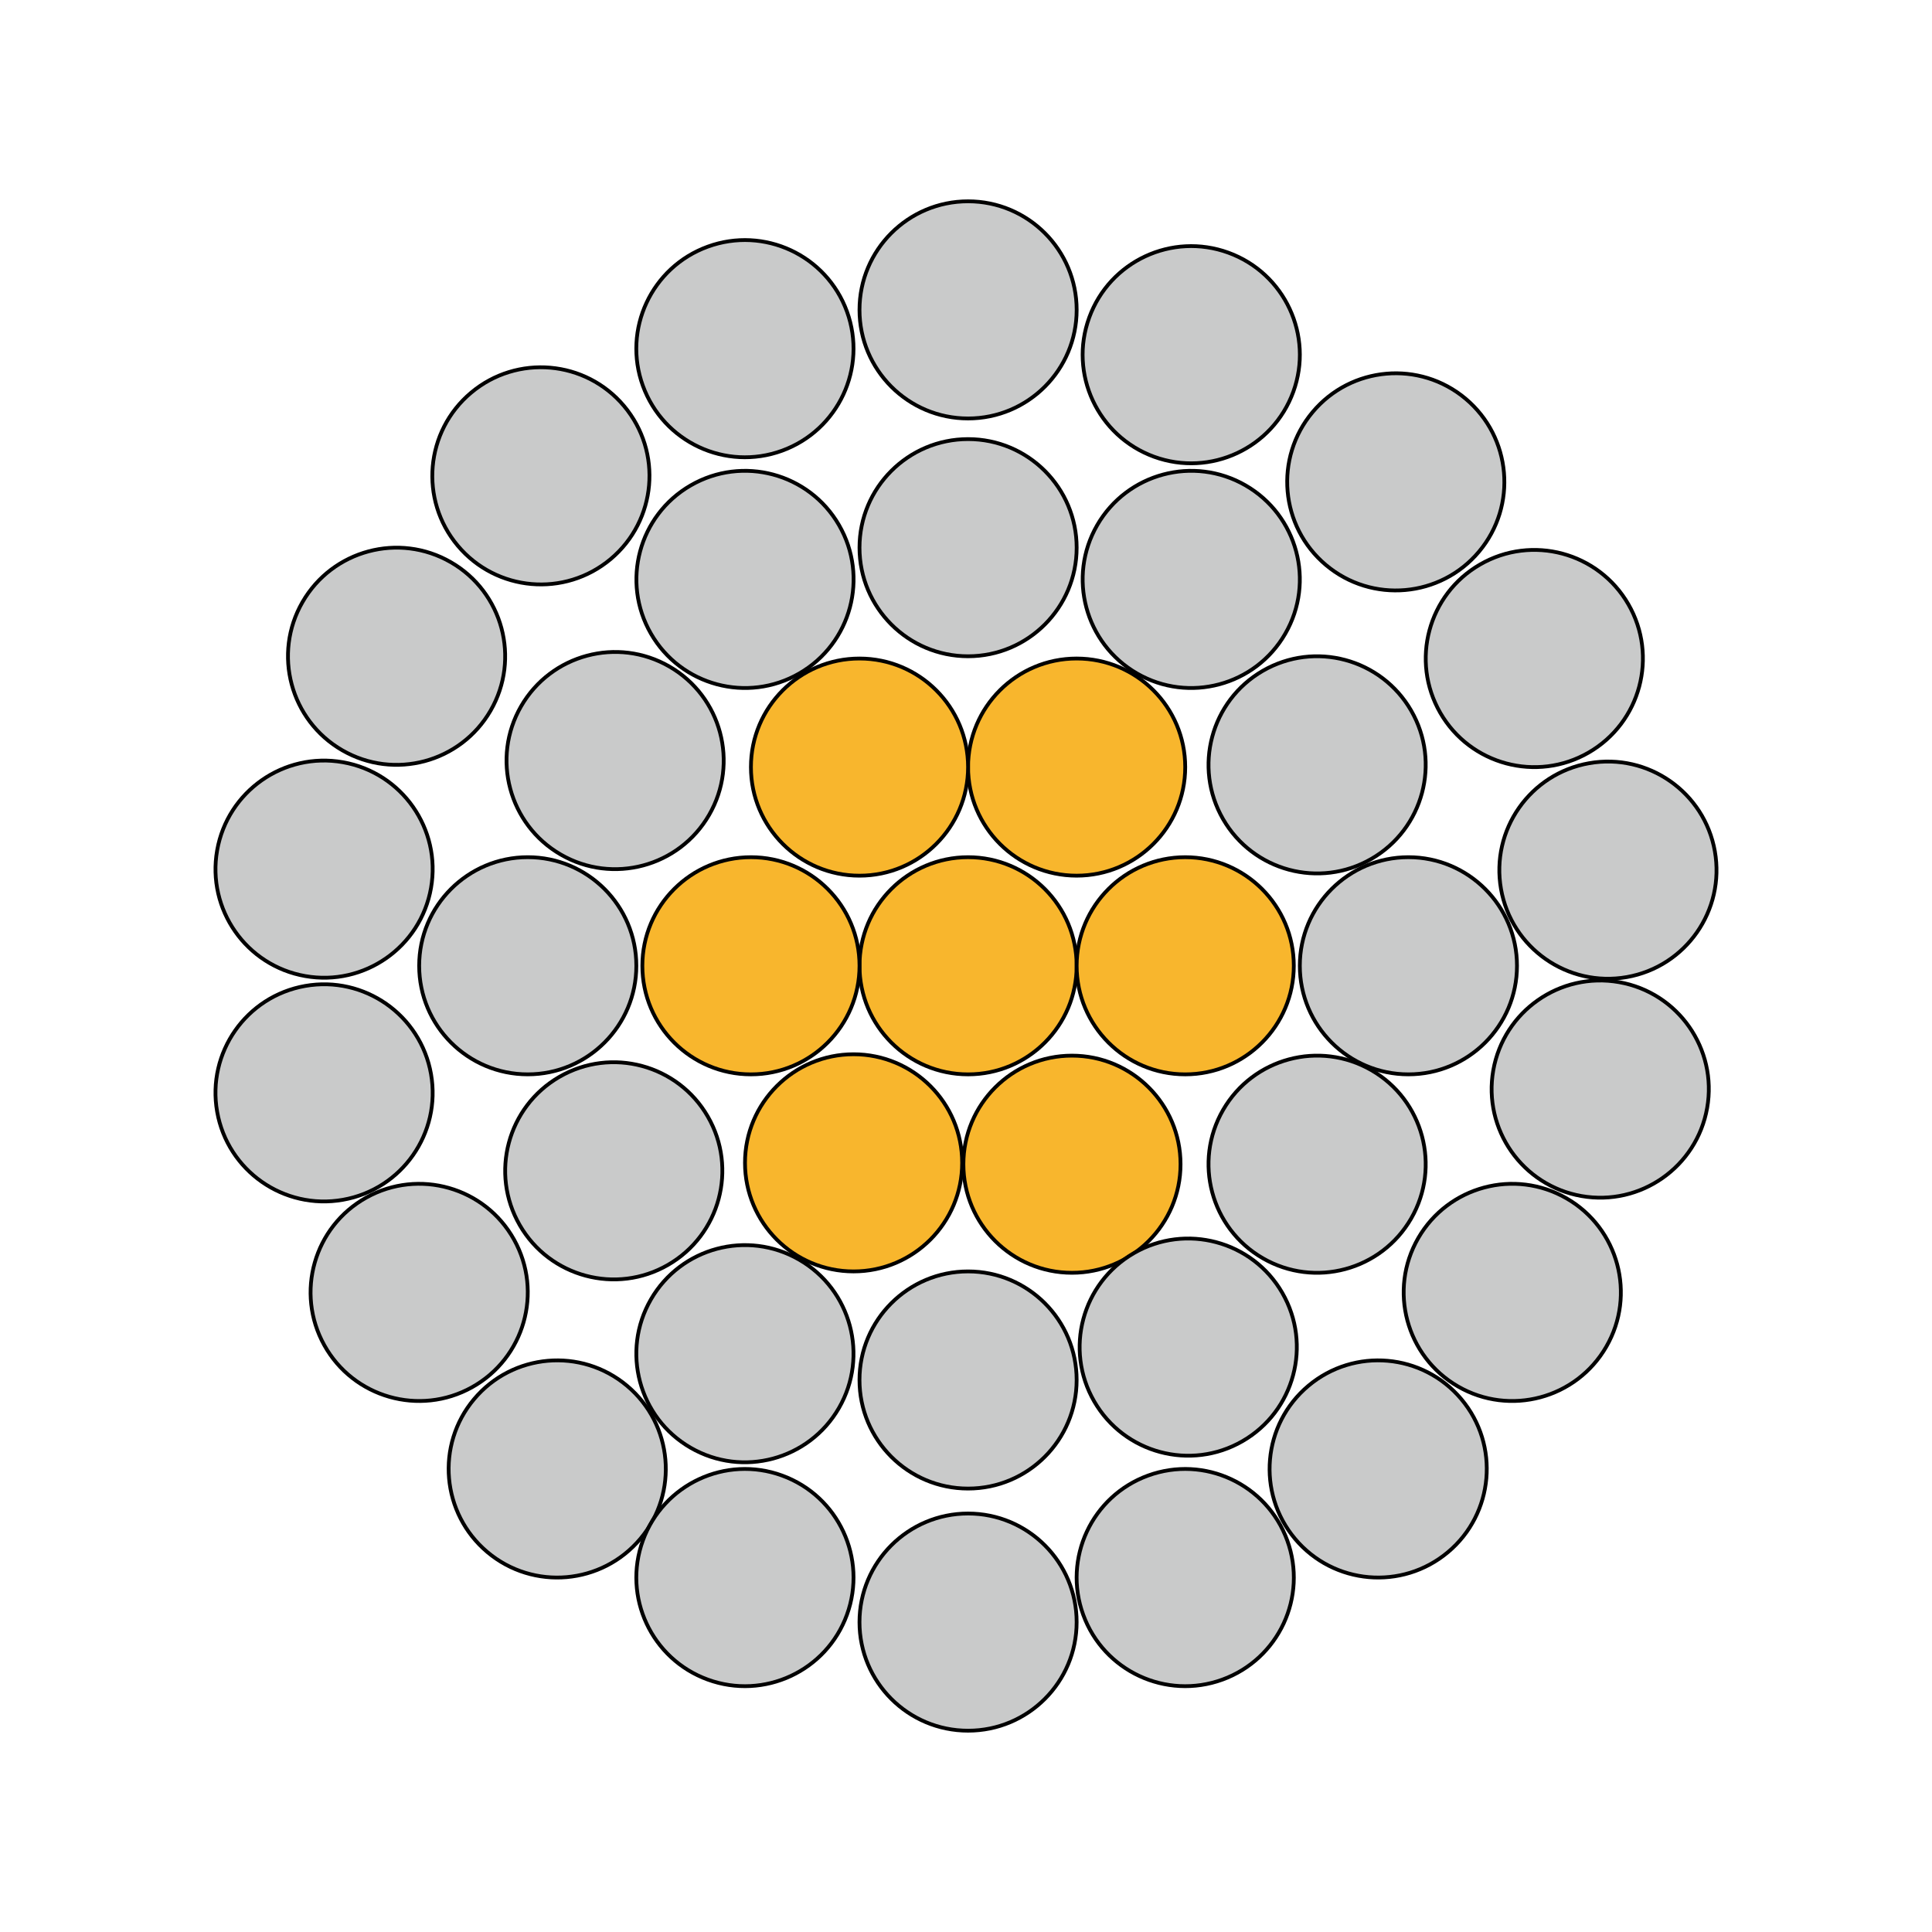
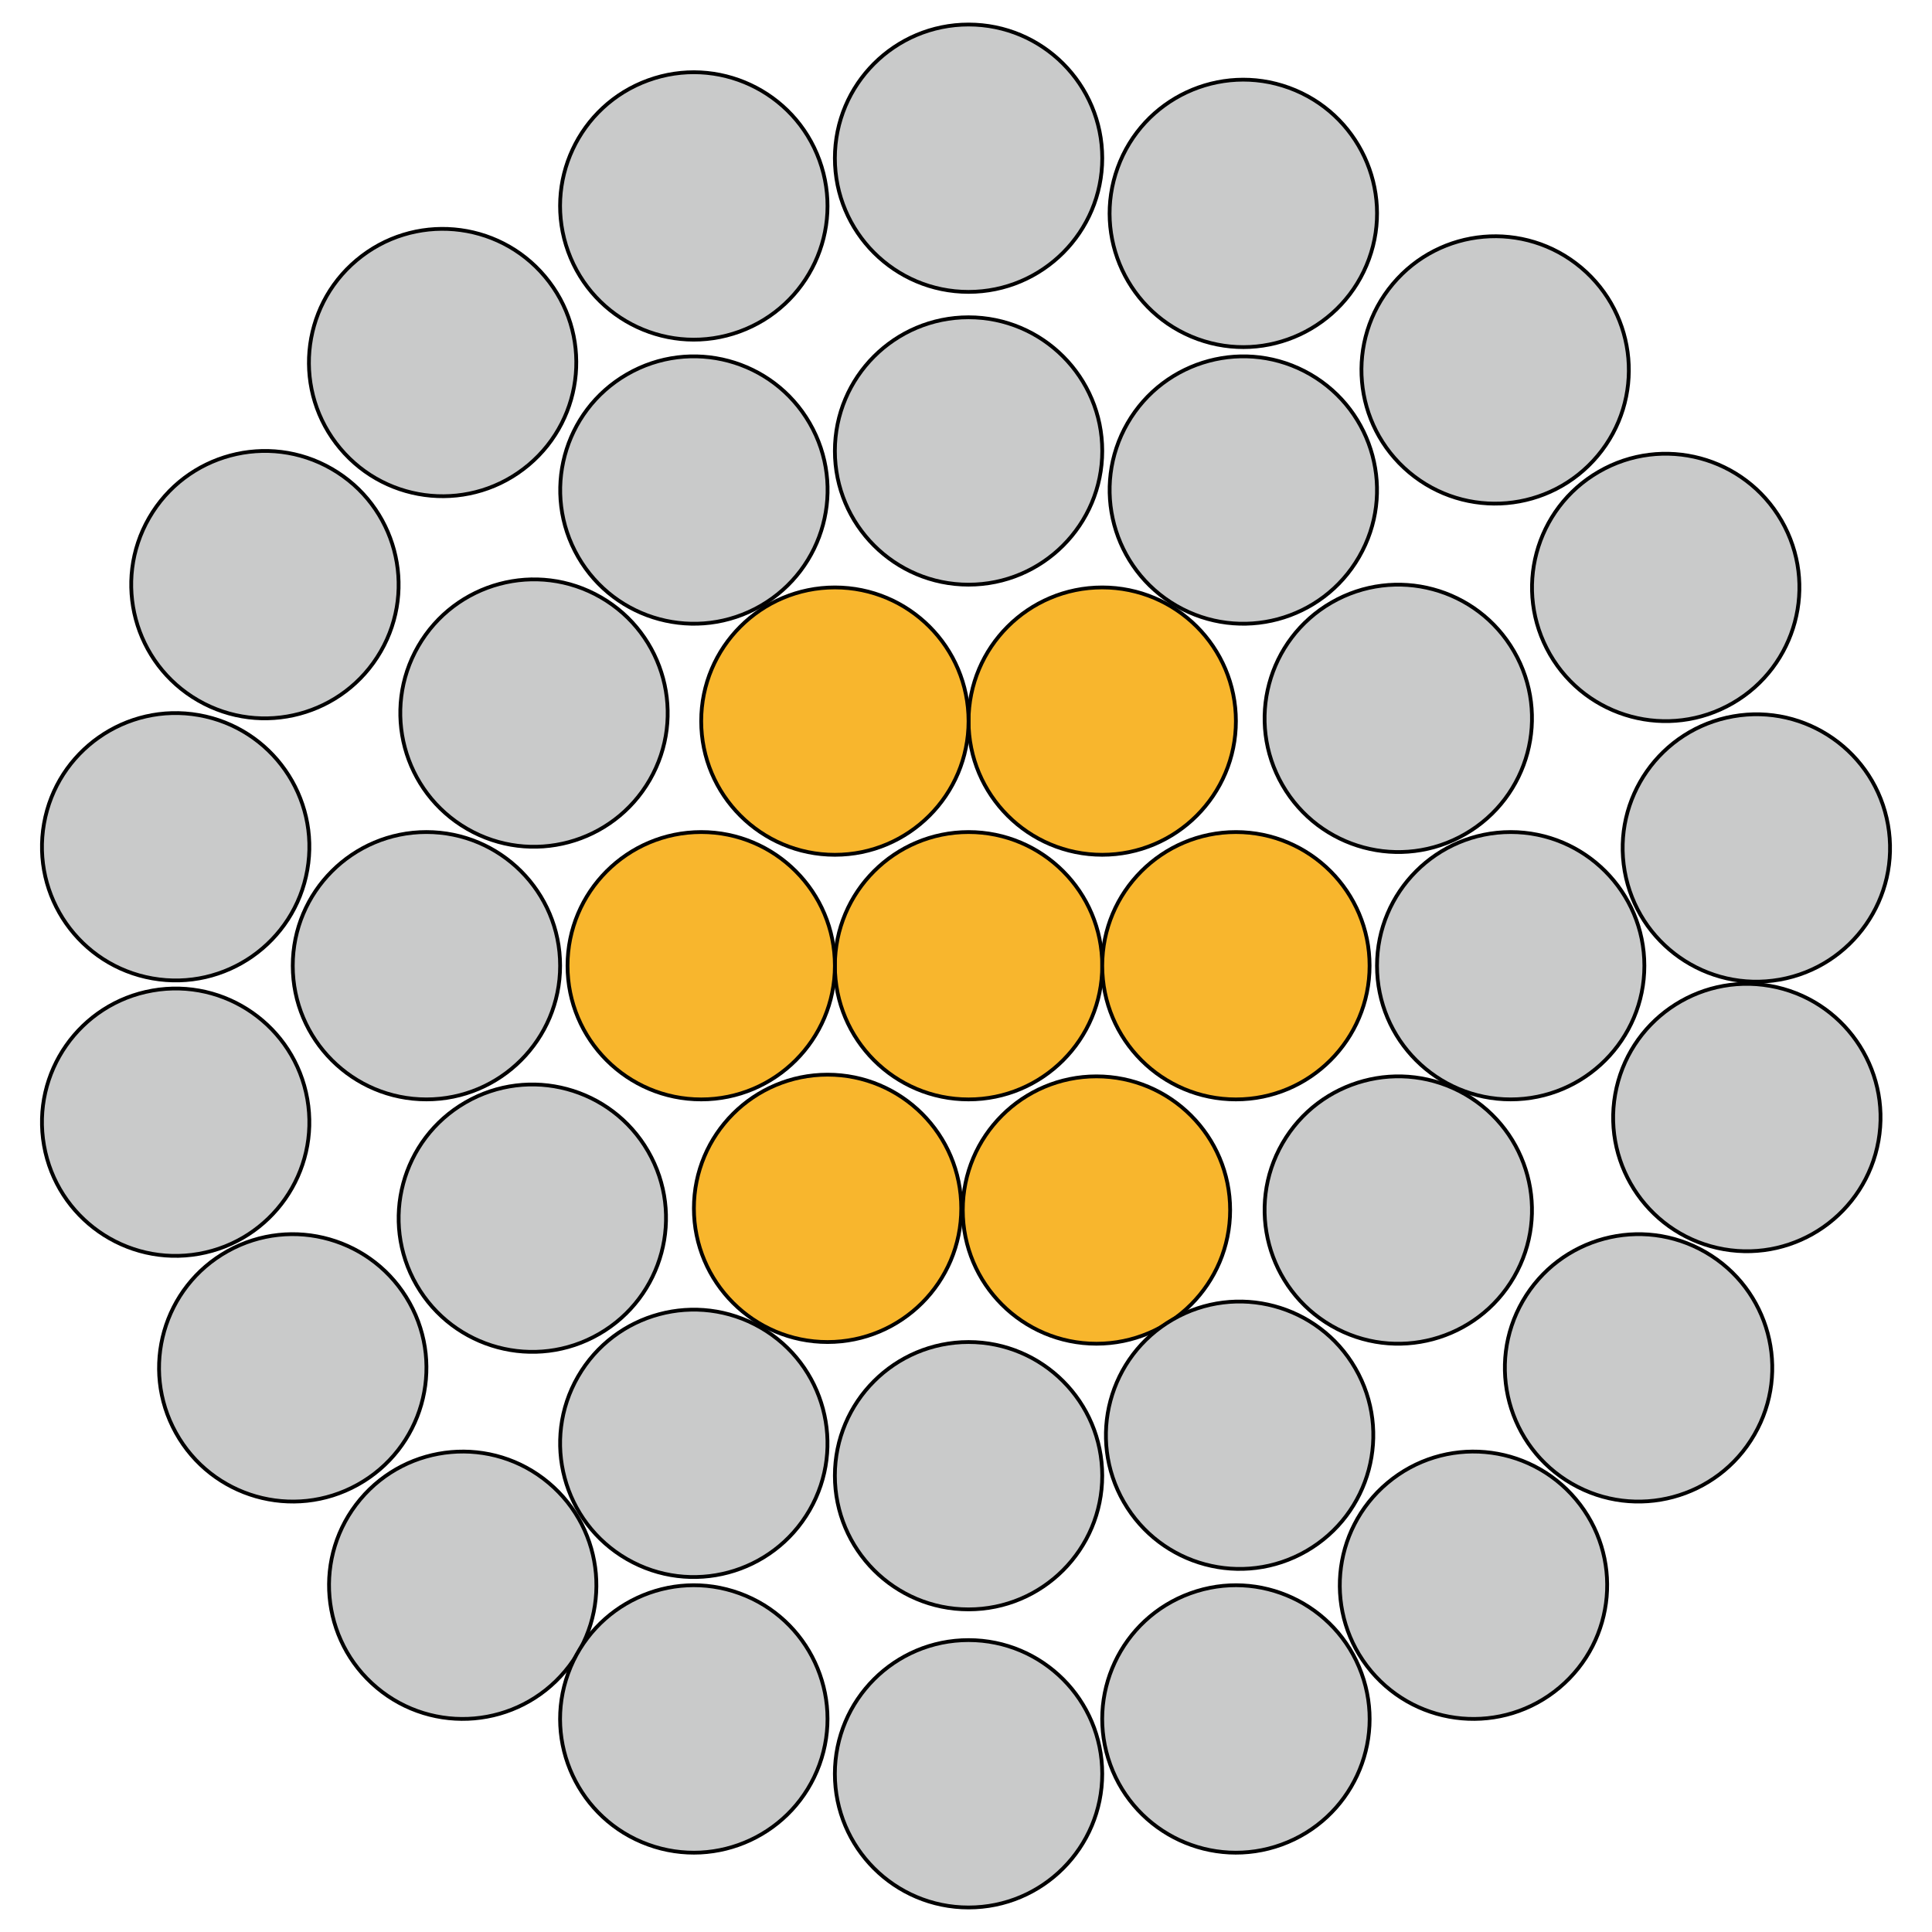
<svg xmlns="http://www.w3.org/2000/svg" version="1.1" id="Layer_1" x="0px" y="0px" width="512" height="512" viewBox="0 0 512 512" enable-background="new 0 0 500 600" xml:space="preserve">
  <defs id="defs39" />
-   <g id="g39" transform="translate(56.60251,52.85)">
-     <circle fill="#f8b62d" stroke="#000000" stroke-miterlimit="10" cx="199.948" cy="203.092" r="28.774" id="circle1" />
-     <circle fill="#f8b62d" stroke="#000000" stroke-miterlimit="10" cx="228.72" cy="150.438" r="28.773" id="circle3" />
-     <circle fill="#f8b62d" stroke="#000000" stroke-miterlimit="10" cx="142.404" cy="203.092" r="28.774" id="circle4" />
-     <circle fill="#f8b62d" stroke="#000000" stroke-miterlimit="10" cx="257.495" cy="203.092" r="28.773" id="circle5" />
-     <circle fill="#f8b62d" stroke="#000000" stroke-miterlimit="10" cx="169.604" cy="255.314" r="28.774" id="circle6" />
-     <circle fill="#f8b62d" stroke="#000000" stroke-miterlimit="10" cx="227.478" cy="255.679" r="28.773" id="circle7" />
-     <path fill="#f8b62d" stroke="#000000" stroke-miterlimit="10" d="m 142.402,150.438 c 0,15.892 12.884,28.776 28.772,28.776 15.891,0 28.775,-12.884 28.775,-28.776 0,-15.891 -12.885,-28.772 -28.775,-28.772 -15.888,-10e-4 -28.772,12.881 -28.772,28.772 z" id="path7" />
-     <path fill="#c9caca" stroke="#000000" stroke-miterlimit="10" d="m 171.175,92.29 c 0,15.892 12.884,28.776 28.772,28.776 15.892,0 28.777,-12.884 28.777,-28.776 0,-15.891 -12.886,-28.773 -28.777,-28.773 -15.888,0 -28.772,12.881 -28.772,28.773 z" id="path8" />
-     <path fill="#c9caca" stroke="#000000" stroke-miterlimit="10" d="m 171.174,29.272 c 0,15.892 12.884,28.776 28.772,28.776 15.893,0 28.778,-12.884 28.778,-28.776 0,-15.891 -12.886,-28.772 -28.778,-28.772 -15.888,0 -28.772,12.881 -28.772,28.772 z" id="path9" />
-     <path fill="#c9caca" stroke="#000000" stroke-miterlimit="10" d="m 113.768,49.39 c 5.436,14.934 21.948,22.634 36.881,17.2 14.932,-5.436 22.634,-21.949 17.199,-36.884 -5.436,-14.933 -21.95,-22.629 -36.882,-17.194 -14.931,5.433 -22.633,21.945 -17.198,36.878 z" id="path10" />
-     <path fill="#c9caca" stroke="#000000" stroke-miterlimit="10" d="m 64.699,91.751 c 10.214,12.174 28.364,13.763 40.539,3.55 12.17,-10.215 13.761,-28.367 3.543,-40.543 -10.212,-12.172 -28.364,-13.757 -40.538,-3.541 -12.172,10.21 -13.762,28.361 -3.544,40.534 z" id="path11" />
-     <path fill="#c9caca" stroke="#000000" stroke-miterlimit="10" d="m 34.108,145.984 c 13.761,7.946 31.358,3.232 39.307,-10.529 7.946,-13.761 3.229,-31.363 -10.536,-39.31 -13.759,-7.947 -31.358,-3.226 -39.304,10.537 -7.947,13.758 -3.233,31.357 10.533,39.302 z" id="path12" />
-     <path fill="#c9caca" stroke="#000000" stroke-miterlimit="10" d="m 24.283,205.817 c 15.65,2.764 30.575,-7.684 33.336,-23.333 2.761,-15.647 -7.692,-30.576 -23.347,-33.336 -15.645,-2.761 -30.569,7.694 -33.328,23.344 -2.762,15.646 7.686,30.573 23.339,33.325 z" id="path13" />
-     <path fill="#c9caca" stroke="#000000" stroke-miterlimit="10" d="m 34.274,265.105 c 15.65,-2.758 26.103,-17.68 23.344,-33.33 -2.758,-15.647 -17.686,-26.1 -33.344,-23.34 C 8.632,211.191 -1.818,226.121 0.942,241.771 3.7,257.415 18.621,267.868 34.274,265.105 Z" id="path14" />
-     <path fill="#c9caca" stroke="#000000" stroke-miterlimit="10" d="m 68.461,314.798 c 13.891,-7.723 18.893,-25.24 11.171,-39.129 -7.719,-13.889 -25.242,-18.891 -39.138,-11.164 -13.883,7.717 -18.884,25.24 -11.159,39.129 7.716,13.887 25.235,18.889 39.126,11.164 z" id="path15" />
-     <path fill="#c9caca" stroke="#000000" stroke-miterlimit="10" d="m 113.107,354.933 c 10.215,-12.174 8.631,-30.32 -3.541,-40.537 -12.172,-10.213 -30.327,-8.625 -40.546,3.553 -10.209,12.164 -8.62,30.318 3.555,40.535 12.168,10.214 30.317,8.628 40.532,-3.551 z" id="path16" />
-     <path fill="#c9caca" stroke="#000000" stroke-miterlimit="10" d="m 167.847,375.065 c 5.436,-14.936 -2.262,-31.447 -17.194,-36.883 -14.931,-5.434 -31.448,2.268 -36.885,17.207 -5.434,14.922 2.268,31.438 17.204,36.873 14.929,5.438 31.441,-2.259 36.875,-17.197 z" id="path17" />
-     <path fill="#c9caca" stroke="#000000" stroke-miterlimit="10" d="m 228.719,377.028 c 0,-15.893 -12.879,-28.777 -28.773,-28.777 -15.887,-0.002 -28.774,12.885 -28.774,28.783 -0.002,15.883 12.885,28.766 28.778,28.766 15.89,0.004 28.771,-12.879 28.769,-28.772 z" id="path18" />
-     <path fill="#c9caca" stroke="#000000" stroke-miterlimit="10" d="m 284.533,355.384 c -5.437,-14.934 -21.943,-22.635 -36.878,-17.201 -14.933,5.434 -22.635,21.951 -17.194,36.893 5.429,14.924 21.945,22.621 36.881,17.188 14.931,-5.435 22.631,-21.945 17.191,-36.88 z" id="path20" />
-     <path fill="#c9caca" stroke="#000000" stroke-miterlimit="10" d="m 330.671,317.946 c -10.218,-12.174 -28.36,-13.766 -40.538,-3.549 -12.175,10.211 -13.763,28.367 -3.54,40.549 10.207,12.164 28.358,13.752 40.533,3.535 12.174,-10.212 13.767,-28.361 3.545,-40.535 z" id="path21" />
-     <path fill="#c9caca" stroke="#000000" stroke-miterlimit="10" d="m 358.554,264.732 c -13.766,-7.945 -31.355,-3.234 -39.312,10.531 -7.944,13.762 -3.225,31.361 10.548,39.314 13.75,7.938 31.351,3.223 39.295,-10.545 7.946,-13.758 3.236,-31.355 -10.531,-39.3 z" id="path22" />
-     <path fill="#c9caca" stroke="#000000" stroke-miterlimit="10" d="m 372.472,207.433 c -15.653,-2.756 -30.57,7.684 -33.339,23.342 -2.758,15.646 7.698,30.572 23.359,33.336 15.633,2.756 30.56,-7.695 33.318,-23.348 2.76,-15.648 -7.68,-30.574 -23.338,-33.33 z" id="path23" />
-     <path fill="#c9caca" stroke="#000000" stroke-miterlimit="10" d="m 364.522,149.411 c -15.651,2.764 -26.097,17.676 -23.344,33.336 2.761,15.646 17.688,26.095 33.351,23.337 15.633,-2.758 26.086,-17.684 23.324,-33.335 -2.759,-15.648 -17.675,-26.104 -33.331,-23.338 z" id="path24" />
-     <path fill="#c9caca" stroke="#000000" stroke-miterlimit="10" d="m 335.625,96.748 c -13.768,7.951 -18.482,25.536 -10.537,39.311 7.945,13.758 25.545,18.473 39.321,10.524 13.747,-7.939 18.462,-25.54 10.517,-39.304 -7.945,-13.761 -25.54,-18.485 -39.301,-10.531 z" id="path25" />
-     <path fill="#c9caca" stroke="#000000" stroke-miterlimit="10" d="m 291.257,56.354 c -10.223,12.18 -8.635,30.318 3.54,40.543 12.173,10.21 30.326,8.621 40.553,-3.558 10.202,-12.161 8.609,-30.315 -3.56,-40.531 -12.174,-10.214 -30.326,-8.635 -40.533,3.546 z" id="path26" />
-     <path fill="#c9caca" stroke="#000000" stroke-miterlimit="10" d="m 232.052,31.307 c -5.441,14.942 2.257,31.443 17.193,36.887 14.934,5.433 31.442,-2.27 36.888,-17.211 5.431,-14.918 -2.276,-31.432 -17.204,-36.87 -14.937,-5.436 -31.451,2.259 -36.877,17.194 z" id="path27" />
-     <path fill="#c9caca" stroke="#000000" stroke-miterlimit="10" d="m 115.911,115.087 c 7.945,13.763 25.544,18.479 39.306,10.534 13.761,-7.945 18.477,-25.545 10.53,-39.308 -7.945,-13.763 -25.544,-18.476 -39.306,-10.53 -13.757,7.945 -18.476,25.542 -10.53,39.304 z" id="path28" />
-     <path fill="#c9caca" stroke="#000000" stroke-miterlimit="10" d="m 92.023,173.625 c 13.761,7.946 31.361,3.229 39.306,-10.531 7.946,-13.761 3.228,-31.361 -10.533,-39.306 -13.762,-7.946 -31.361,-3.227 -39.307,10.534 -7.94,13.758 -3.23,31.354 10.534,39.303 z" id="path29" />
-     <path fill="#c9caca" stroke="#000000" stroke-miterlimit="10" d="m 83.259,231.862 c 15.888,0 28.773,-12.884 28.773,-28.772 0.002,-15.891 -12.885,-28.774 -28.775,-28.774 -15.89,0 -28.772,12.887 -28.772,28.777 0.002,15.883 12.881,28.769 28.774,28.769 z" id="path30" />
-     <path fill="#c9caca" stroke="#000000" stroke-miterlimit="10" d="m 120.44,282.347 c 13.758,-7.941 18.474,-25.545 10.532,-39.303 -7.946,-13.764 -25.545,-18.477 -39.307,-10.531 -13.764,7.945 -18.477,25.545 -10.531,39.307 7.945,13.755 25.541,18.476 39.306,10.527 z" id="path31" />
-     <path fill="#c9caca" stroke="#000000" stroke-miterlimit="10" d="m 165.728,320.282 c 7.944,-13.758 3.228,-31.357 -10.531,-39.303 -13.765,-7.949 -31.363,-3.23 -39.306,10.533 -7.949,13.762 -3.228,31.359 10.533,39.305 13.757,7.942 31.356,3.231 39.304,-10.535 z" id="path32" />
-     <path fill="#c9caca" stroke="#000000" stroke-miterlimit="10" d="m 228.719,312.86 c 0,-15.885 -12.884,-28.77 -28.771,-28.771 -15.896,0 -28.777,12.885 -28.775,28.773 0,15.895 12.887,28.775 28.775,28.773 15.887,0.001 28.771,-12.878 28.771,-28.775 z" id="path33" />
-     <path fill="#c9caca" stroke="#000000" stroke-miterlimit="10" d="m 283.211,289.763 c -7.945,-13.76 -25.546,-18.477 -39.307,-10.533 -13.766,7.947 -18.477,25.547 -10.531,39.305 7.946,13.768 25.55,18.479 39.307,10.533 13.756,-7.946 18.478,-25.54 10.531,-39.305 z" id="path34" />
-     <path fill="#c9caca" stroke="#000000" stroke-miterlimit="10" d="m 306.836,230.759 c -13.761,-7.939 -31.361,-3.227 -39.307,10.533 -7.951,13.766 -3.229,31.363 10.531,39.305 13.762,7.951 31.365,3.227 39.307,-10.531 7.941,-13.756 3.23,-31.356 -10.531,-39.307 z" id="path35" />
-     <path fill="#c9caca" stroke="#000000" stroke-miterlimit="10" d="m 316.641,174.317 c -15.892,0.004 -28.775,12.886 -28.775,28.773 0,15.899 12.884,28.778 28.775,28.772 15.891,0.006 28.774,-12.889 28.774,-28.772 -0.005,-15.882 -12.883,-28.769 -28.774,-28.773 z" id="path36" />
-     <path fill="#c9caca" stroke="#000000" stroke-miterlimit="10" d="m 278.058,124.921 c -13.757,7.948 -18.478,25.546 -10.532,39.307 7.95,13.767 25.545,18.479 39.307,10.53 13.767,-7.942 18.477,-25.55 10.531,-39.305 -7.946,-13.753 -25.54,-18.474 -39.306,-10.532 z" id="path37" />
-     <path fill="#c9caca" stroke="#000000" stroke-miterlimit="10" d="m 234.169,86.313 c -7.94,13.762 -3.229,31.362 10.531,39.306 13.771,7.948 31.366,3.231 39.307,-10.534 7.951,-13.761 3.225,-31.366 -10.531,-39.305 -13.757,-7.939 -31.356,-3.23 -39.307,10.533 z" id="path38" />
+   <g id="g39" transform="matrix(1.231197,0,0,1.231187,10.50239,5.884401)" style="stroke-width:0.812">
+     <circle fill="#f8b62d" stroke="#000000" stroke-miterlimit="10" cx="199.948" cy="203.092" r="28.774" id="circle1" style="stroke-width:0.812" />
+     <circle fill="#f8b62d" stroke="#000000" stroke-miterlimit="10" cx="228.72" cy="150.438" r="28.773" id="circle3" style="stroke-width:0.812" />
+     <circle fill="#f8b62d" stroke="#000000" stroke-miterlimit="10" cx="142.404" cy="203.092" r="28.774" id="circle4" style="stroke-width:0.812" />
+     <circle fill="#f8b62d" stroke="#000000" stroke-miterlimit="10" cx="257.495" cy="203.092" r="28.773" id="circle5" style="stroke-width:0.812" />
+     <circle fill="#f8b62d" stroke="#000000" stroke-miterlimit="10" cx="169.604" cy="255.314" r="28.774" id="circle6" style="stroke-width:0.812" />
+     <circle fill="#f8b62d" stroke="#000000" stroke-miterlimit="10" cx="227.478" cy="255.679" r="28.773" id="circle7" style="stroke-width:0.812" />
+     <path fill="#f8b62d" stroke="#000000" stroke-miterlimit="10" d="m 142.402,150.438 c 0,15.892 12.884,28.776 28.772,28.776 15.891,0 28.775,-12.884 28.775,-28.776 0,-15.891 -12.885,-28.772 -28.775,-28.772 -15.888,-10e-4 -28.772,12.881 -28.772,28.772 z" id="path7" style="stroke-width:0.812" />
+     <path fill="#c9caca" stroke="#000000" stroke-miterlimit="10" d="m 171.175,92.29 c 0,15.892 12.884,28.776 28.772,28.776 15.892,0 28.777,-12.884 28.777,-28.776 0,-15.891 -12.886,-28.773 -28.777,-28.773 -15.888,0 -28.772,12.881 -28.772,28.773 z" id="path8" style="stroke-width:0.812" />
+     <path fill="#c9caca" stroke="#000000" stroke-miterlimit="10" d="m 171.174,29.272 c 0,15.892 12.884,28.776 28.772,28.776 15.893,0 28.778,-12.884 28.778,-28.776 0,-15.891 -12.886,-28.772 -28.778,-28.772 -15.888,0 -28.772,12.881 -28.772,28.772 z" id="path9" style="stroke-width:0.812" />
+     <path fill="#c9caca" stroke="#000000" stroke-miterlimit="10" d="m 113.768,49.39 c 5.436,14.934 21.948,22.634 36.881,17.2 14.932,-5.436 22.634,-21.949 17.199,-36.884 -5.436,-14.933 -21.95,-22.629 -36.882,-17.194 -14.931,5.433 -22.633,21.945 -17.198,36.878 z" id="path10" style="stroke-width:0.812" />
+     <path fill="#c9caca" stroke="#000000" stroke-miterlimit="10" d="m 64.699,91.751 c 10.214,12.174 28.364,13.763 40.539,3.55 12.17,-10.215 13.761,-28.367 3.543,-40.543 -10.212,-12.172 -28.364,-13.757 -40.538,-3.541 -12.172,10.21 -13.762,28.361 -3.544,40.534 z" id="path11" style="stroke-width:0.812" />
+     <path fill="#c9caca" stroke="#000000" stroke-miterlimit="10" d="m 34.108,145.984 c 13.761,7.946 31.358,3.232 39.307,-10.529 7.946,-13.761 3.229,-31.363 -10.536,-39.31 -13.759,-7.947 -31.358,-3.226 -39.304,10.537 -7.947,13.758 -3.233,31.357 10.533,39.302 z" id="path12" style="stroke-width:0.812" />
+     <path fill="#c9caca" stroke="#000000" stroke-miterlimit="10" d="m 24.283,205.817 c 15.65,2.764 30.575,-7.684 33.336,-23.333 2.761,-15.647 -7.692,-30.576 -23.347,-33.336 -15.645,-2.761 -30.569,7.694 -33.328,23.344 -2.762,15.646 7.686,30.573 23.339,33.325 z" id="path13" style="stroke-width:0.812" />
+     <path fill="#c9caca" stroke="#000000" stroke-miterlimit="10" d="m 34.274,265.105 c 15.65,-2.758 26.103,-17.68 23.344,-33.33 -2.758,-15.647 -17.686,-26.1 -33.344,-23.34 C 8.632,211.191 -1.818,226.121 0.942,241.771 3.7,257.415 18.621,267.868 34.274,265.105 Z" id="path14" style="stroke-width:0.812" />
+     <path fill="#c9caca" stroke="#000000" stroke-miterlimit="10" d="m 68.461,314.798 c 13.891,-7.723 18.893,-25.24 11.171,-39.129 -7.719,-13.889 -25.242,-18.891 -39.138,-11.164 -13.883,7.717 -18.884,25.24 -11.159,39.129 7.716,13.887 25.235,18.889 39.126,11.164 z" id="path15" style="stroke-width:0.812" />
+     <path fill="#c9caca" stroke="#000000" stroke-miterlimit="10" d="m 113.107,354.933 c 10.215,-12.174 8.631,-30.32 -3.541,-40.537 -12.172,-10.213 -30.327,-8.625 -40.546,3.553 -10.209,12.164 -8.62,30.318 3.555,40.535 12.168,10.214 30.317,8.628 40.532,-3.551 z" id="path16" style="stroke-width:0.812" />
+     <path fill="#c9caca" stroke="#000000" stroke-miterlimit="10" d="m 167.847,375.065 c 5.436,-14.936 -2.262,-31.447 -17.194,-36.883 -14.931,-5.434 -31.448,2.268 -36.885,17.207 -5.434,14.922 2.268,31.438 17.204,36.873 14.929,5.438 31.441,-2.259 36.875,-17.197 z" id="path17" style="stroke-width:0.812" />
+     <path fill="#c9caca" stroke="#000000" stroke-miterlimit="10" d="m 228.719,377.028 c 0,-15.893 -12.879,-28.777 -28.773,-28.777 -15.887,-0.002 -28.774,12.885 -28.774,28.783 -0.002,15.883 12.885,28.766 28.778,28.766 15.89,0.004 28.771,-12.879 28.769,-28.772 z" id="path18" style="stroke-width:0.812" />
+     <path fill="#c9caca" stroke="#000000" stroke-miterlimit="10" d="m 284.533,355.384 c -5.437,-14.934 -21.943,-22.635 -36.878,-17.201 -14.933,5.434 -22.635,21.951 -17.194,36.893 5.429,14.924 21.945,22.621 36.881,17.188 14.931,-5.435 22.631,-21.945 17.191,-36.88 z" id="path20" style="stroke-width:0.812" />
+     <path fill="#c9caca" stroke="#000000" stroke-miterlimit="10" d="m 330.671,317.946 c -10.218,-12.174 -28.36,-13.766 -40.538,-3.549 -12.175,10.211 -13.763,28.367 -3.54,40.549 10.207,12.164 28.358,13.752 40.533,3.535 12.174,-10.212 13.767,-28.361 3.545,-40.535 z" id="path21" style="stroke-width:0.812" />
+     <path fill="#c9caca" stroke="#000000" stroke-miterlimit="10" d="m 358.554,264.732 c -13.766,-7.945 -31.355,-3.234 -39.312,10.531 -7.944,13.762 -3.225,31.361 10.548,39.314 13.75,7.938 31.351,3.223 39.295,-10.545 7.946,-13.758 3.236,-31.355 -10.531,-39.3 z" id="path22" style="stroke-width:0.812" />
+     <path fill="#c9caca" stroke="#000000" stroke-miterlimit="10" d="m 372.472,207.433 c -15.653,-2.756 -30.57,7.684 -33.339,23.342 -2.758,15.646 7.698,30.572 23.359,33.336 15.633,2.756 30.56,-7.695 33.318,-23.348 2.76,-15.648 -7.68,-30.574 -23.338,-33.33 z" id="path23" style="stroke-width:0.812" />
+     <path fill="#c9caca" stroke="#000000" stroke-miterlimit="10" d="m 364.522,149.411 c -15.651,2.764 -26.097,17.676 -23.344,33.336 2.761,15.646 17.688,26.095 33.351,23.337 15.633,-2.758 26.086,-17.684 23.324,-33.335 -2.759,-15.648 -17.675,-26.104 -33.331,-23.338 z" id="path24" style="stroke-width:0.812" />
+     <path fill="#c9caca" stroke="#000000" stroke-miterlimit="10" d="m 335.625,96.748 c -13.768,7.951 -18.482,25.536 -10.537,39.311 7.945,13.758 25.545,18.473 39.321,10.524 13.747,-7.939 18.462,-25.54 10.517,-39.304 -7.945,-13.761 -25.54,-18.485 -39.301,-10.531 z" id="path25" style="stroke-width:0.812" />
+     <path fill="#c9caca" stroke="#000000" stroke-miterlimit="10" d="m 291.257,56.354 c -10.223,12.18 -8.635,30.318 3.54,40.543 12.173,10.21 30.326,8.621 40.553,-3.558 10.202,-12.161 8.609,-30.315 -3.56,-40.531 -12.174,-10.214 -30.326,-8.635 -40.533,3.546 z" id="path26" style="stroke-width:0.812" />
+     <path fill="#c9caca" stroke="#000000" stroke-miterlimit="10" d="m 232.052,31.307 c -5.441,14.942 2.257,31.443 17.193,36.887 14.934,5.433 31.442,-2.27 36.888,-17.211 5.431,-14.918 -2.276,-31.432 -17.204,-36.87 -14.937,-5.436 -31.451,2.259 -36.877,17.194 z" id="path27" style="stroke-width:0.812" />
+     <path fill="#c9caca" stroke="#000000" stroke-miterlimit="10" d="m 115.911,115.087 c 7.945,13.763 25.544,18.479 39.306,10.534 13.761,-7.945 18.477,-25.545 10.53,-39.308 -7.945,-13.763 -25.544,-18.476 -39.306,-10.53 -13.757,7.945 -18.476,25.542 -10.53,39.304 z" id="path28" style="stroke-width:0.812" />
+     <path fill="#c9caca" stroke="#000000" stroke-miterlimit="10" d="m 92.023,173.625 c 13.761,7.946 31.361,3.229 39.306,-10.531 7.946,-13.761 3.228,-31.361 -10.533,-39.306 -13.762,-7.946 -31.361,-3.227 -39.307,10.534 -7.94,13.758 -3.23,31.354 10.534,39.303 z" id="path29" style="stroke-width:0.812" />
+     <path fill="#c9caca" stroke="#000000" stroke-miterlimit="10" d="m 83.259,231.862 c 15.888,0 28.773,-12.884 28.773,-28.772 0.002,-15.891 -12.885,-28.774 -28.775,-28.774 -15.89,0 -28.772,12.887 -28.772,28.777 0.002,15.883 12.881,28.769 28.774,28.769 z" id="path30" style="stroke-width:0.812" />
+     <path fill="#c9caca" stroke="#000000" stroke-miterlimit="10" d="m 120.44,282.347 c 13.758,-7.941 18.474,-25.545 10.532,-39.303 -7.946,-13.764 -25.545,-18.477 -39.307,-10.531 -13.764,7.945 -18.477,25.545 -10.531,39.307 7.945,13.755 25.541,18.476 39.306,10.527 z" id="path31" style="stroke-width:0.812" />
+     <path fill="#c9caca" stroke="#000000" stroke-miterlimit="10" d="m 165.728,320.282 c 7.944,-13.758 3.228,-31.357 -10.531,-39.303 -13.765,-7.949 -31.363,-3.23 -39.306,10.533 -7.949,13.762 -3.228,31.359 10.533,39.305 13.757,7.942 31.356,3.231 39.304,-10.535 z" id="path32" style="stroke-width:0.812" />
+     <path fill="#c9caca" stroke="#000000" stroke-miterlimit="10" d="m 228.719,312.86 c 0,-15.885 -12.884,-28.77 -28.771,-28.771 -15.896,0 -28.777,12.885 -28.775,28.773 0,15.895 12.887,28.775 28.775,28.773 15.887,0.001 28.771,-12.878 28.771,-28.775 z" id="path33" style="stroke-width:0.812" />
+     <path fill="#c9caca" stroke="#000000" stroke-miterlimit="10" d="m 283.211,289.763 c -7.945,-13.76 -25.546,-18.477 -39.307,-10.533 -13.766,7.947 -18.477,25.547 -10.531,39.305 7.946,13.768 25.55,18.479 39.307,10.533 13.756,-7.946 18.478,-25.54 10.531,-39.305 z" id="path34" style="stroke-width:0.812" />
+     <path fill="#c9caca" stroke="#000000" stroke-miterlimit="10" d="m 306.836,230.759 c -13.761,-7.939 -31.361,-3.227 -39.307,10.533 -7.951,13.766 -3.229,31.363 10.531,39.305 13.762,7.951 31.365,3.227 39.307,-10.531 7.941,-13.756 3.23,-31.356 -10.531,-39.307 z" id="path35" style="stroke-width:0.812" />
+     <path fill="#c9caca" stroke="#000000" stroke-miterlimit="10" d="m 316.641,174.317 c -15.892,0.004 -28.775,12.886 -28.775,28.773 0,15.899 12.884,28.778 28.775,28.772 15.891,0.006 28.774,-12.889 28.774,-28.772 -0.005,-15.882 -12.883,-28.769 -28.774,-28.773 z" id="path36" style="stroke-width:0.812" />
+     <path fill="#c9caca" stroke="#000000" stroke-miterlimit="10" d="m 278.058,124.921 c -13.757,7.948 -18.478,25.546 -10.532,39.307 7.95,13.767 25.545,18.479 39.307,10.53 13.767,-7.942 18.477,-25.55 10.531,-39.305 -7.946,-13.753 -25.54,-18.474 -39.306,-10.532 z" id="path37" style="stroke-width:0.812" />
+     <path fill="#c9caca" stroke="#000000" stroke-miterlimit="10" d="m 234.169,86.313 c -7.94,13.762 -3.229,31.362 10.531,39.306 13.771,7.948 31.366,3.231 39.307,-10.534 7.951,-13.761 3.225,-31.366 -10.531,-39.305 -13.757,-7.939 -31.356,-3.23 -39.307,10.533 z" id="path38" style="stroke-width:0.812" />
  </g>
</svg>
